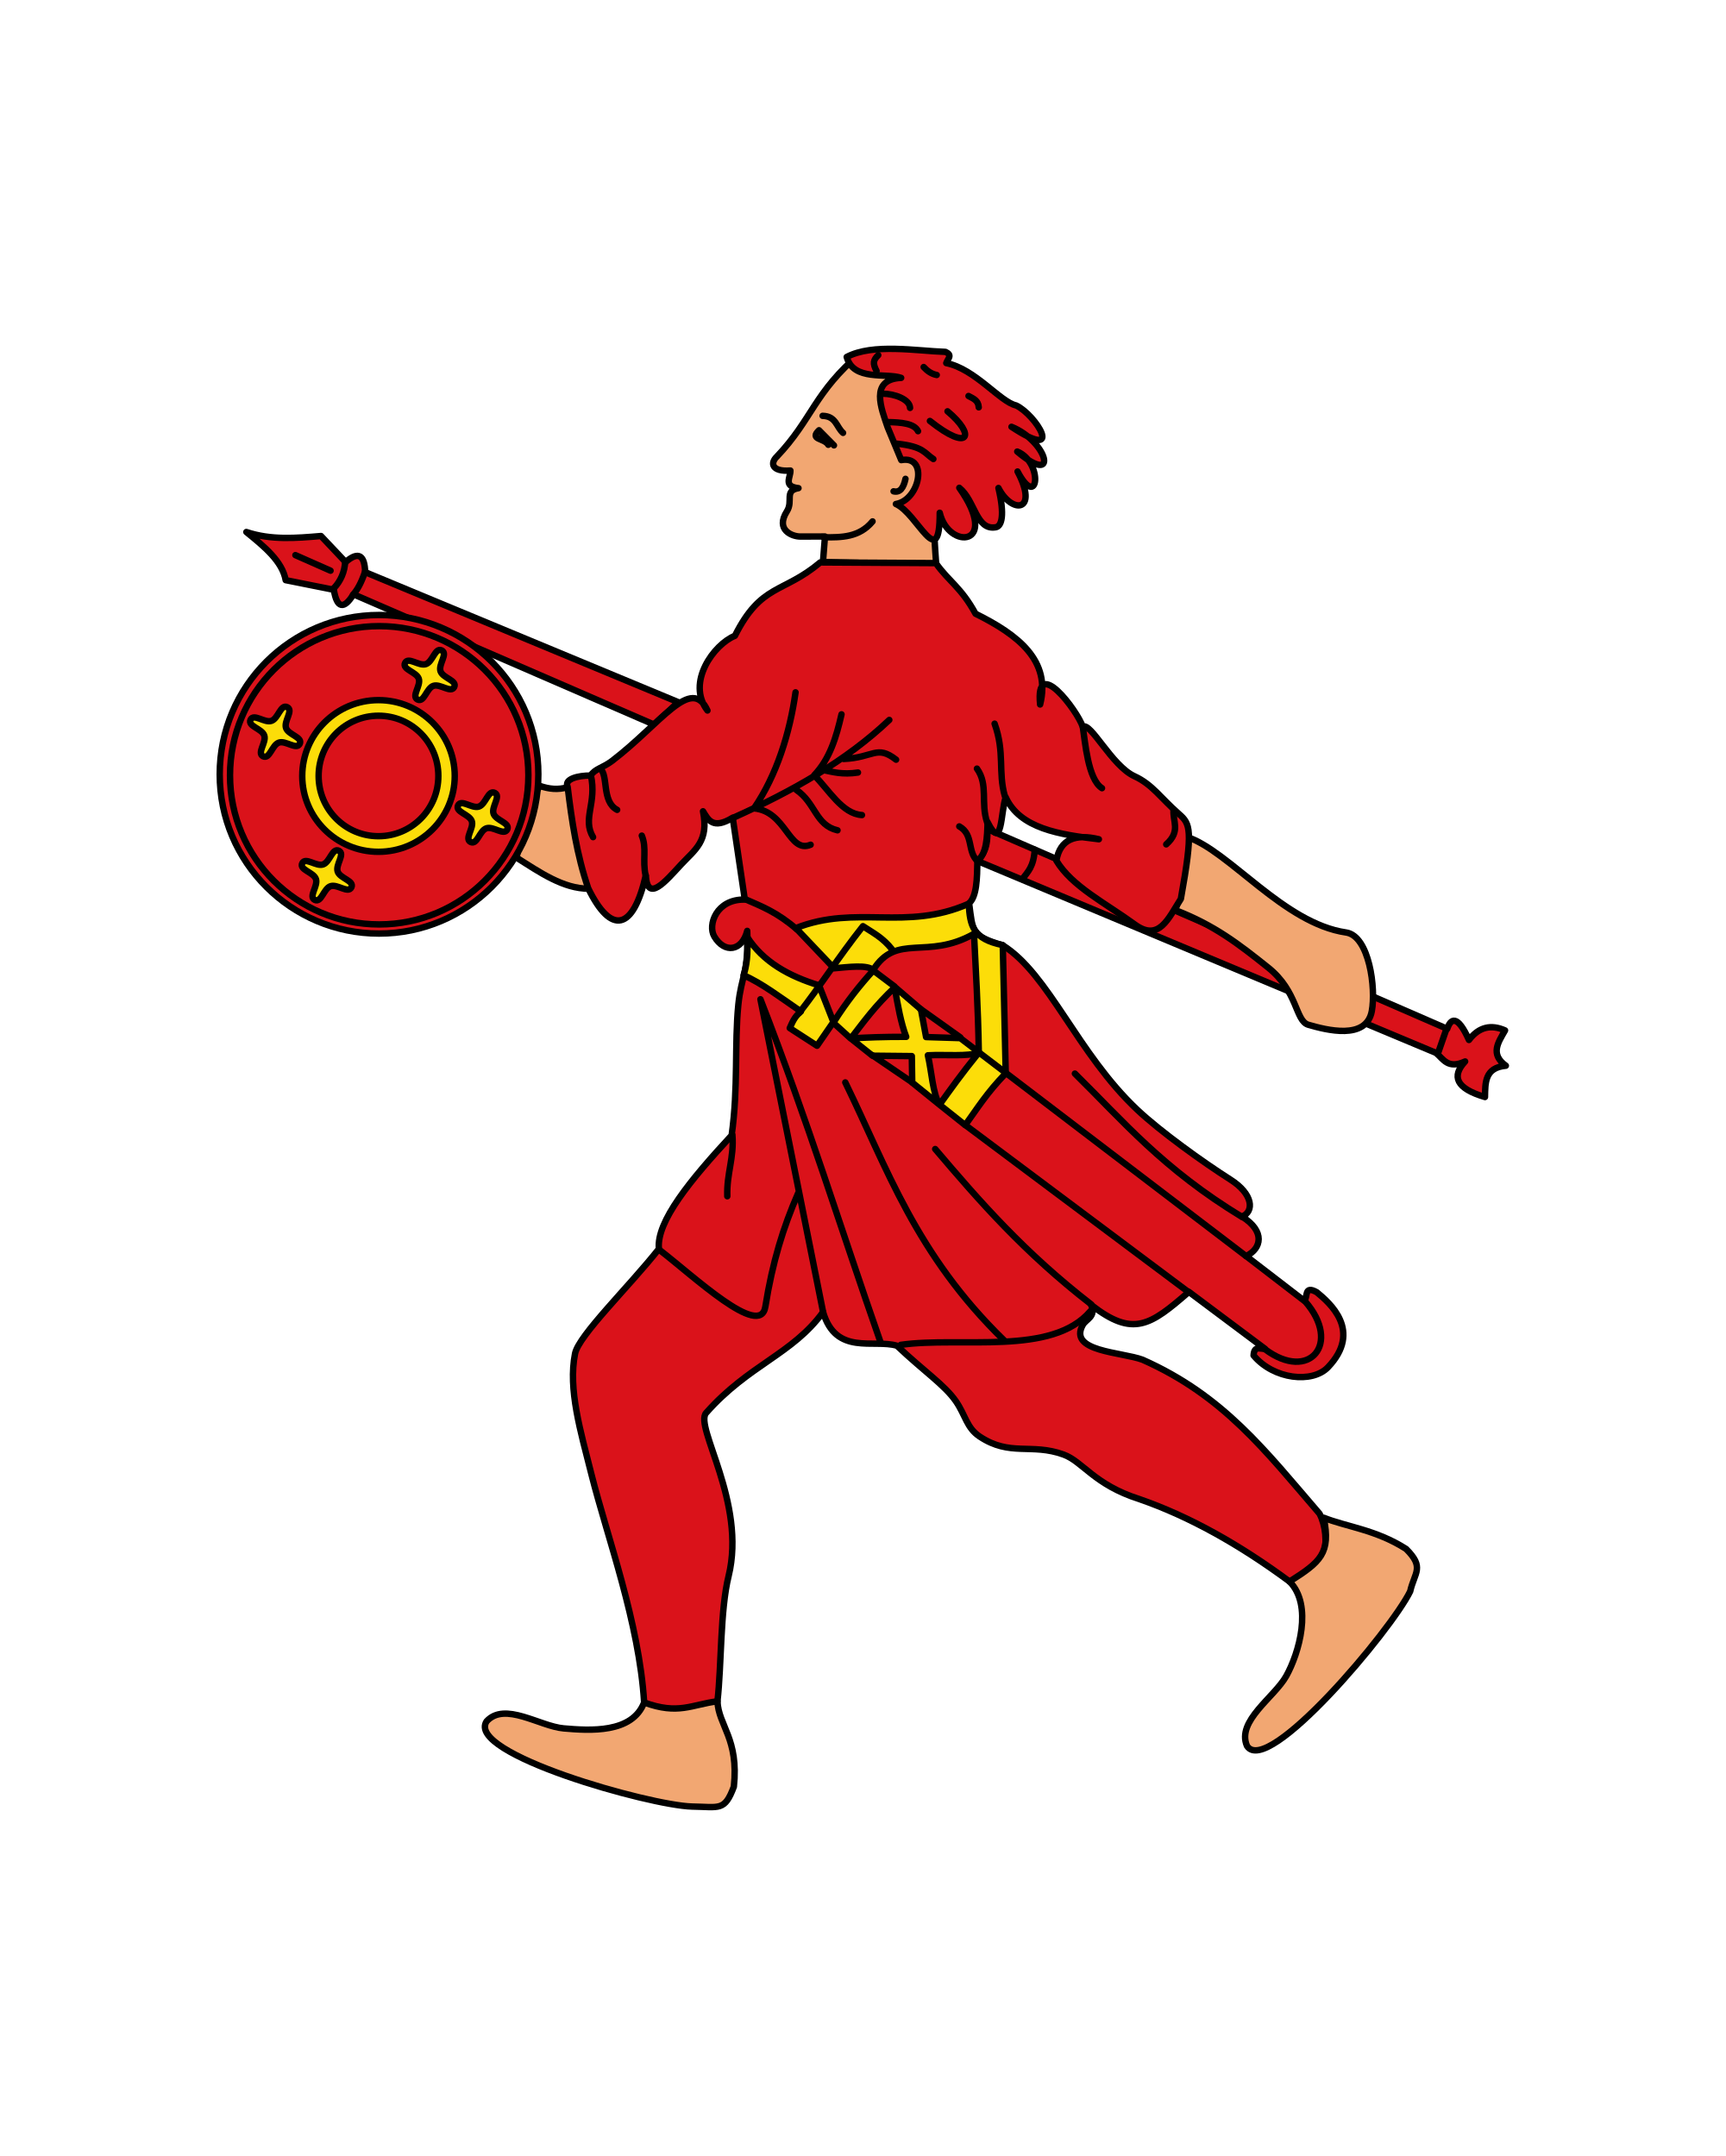
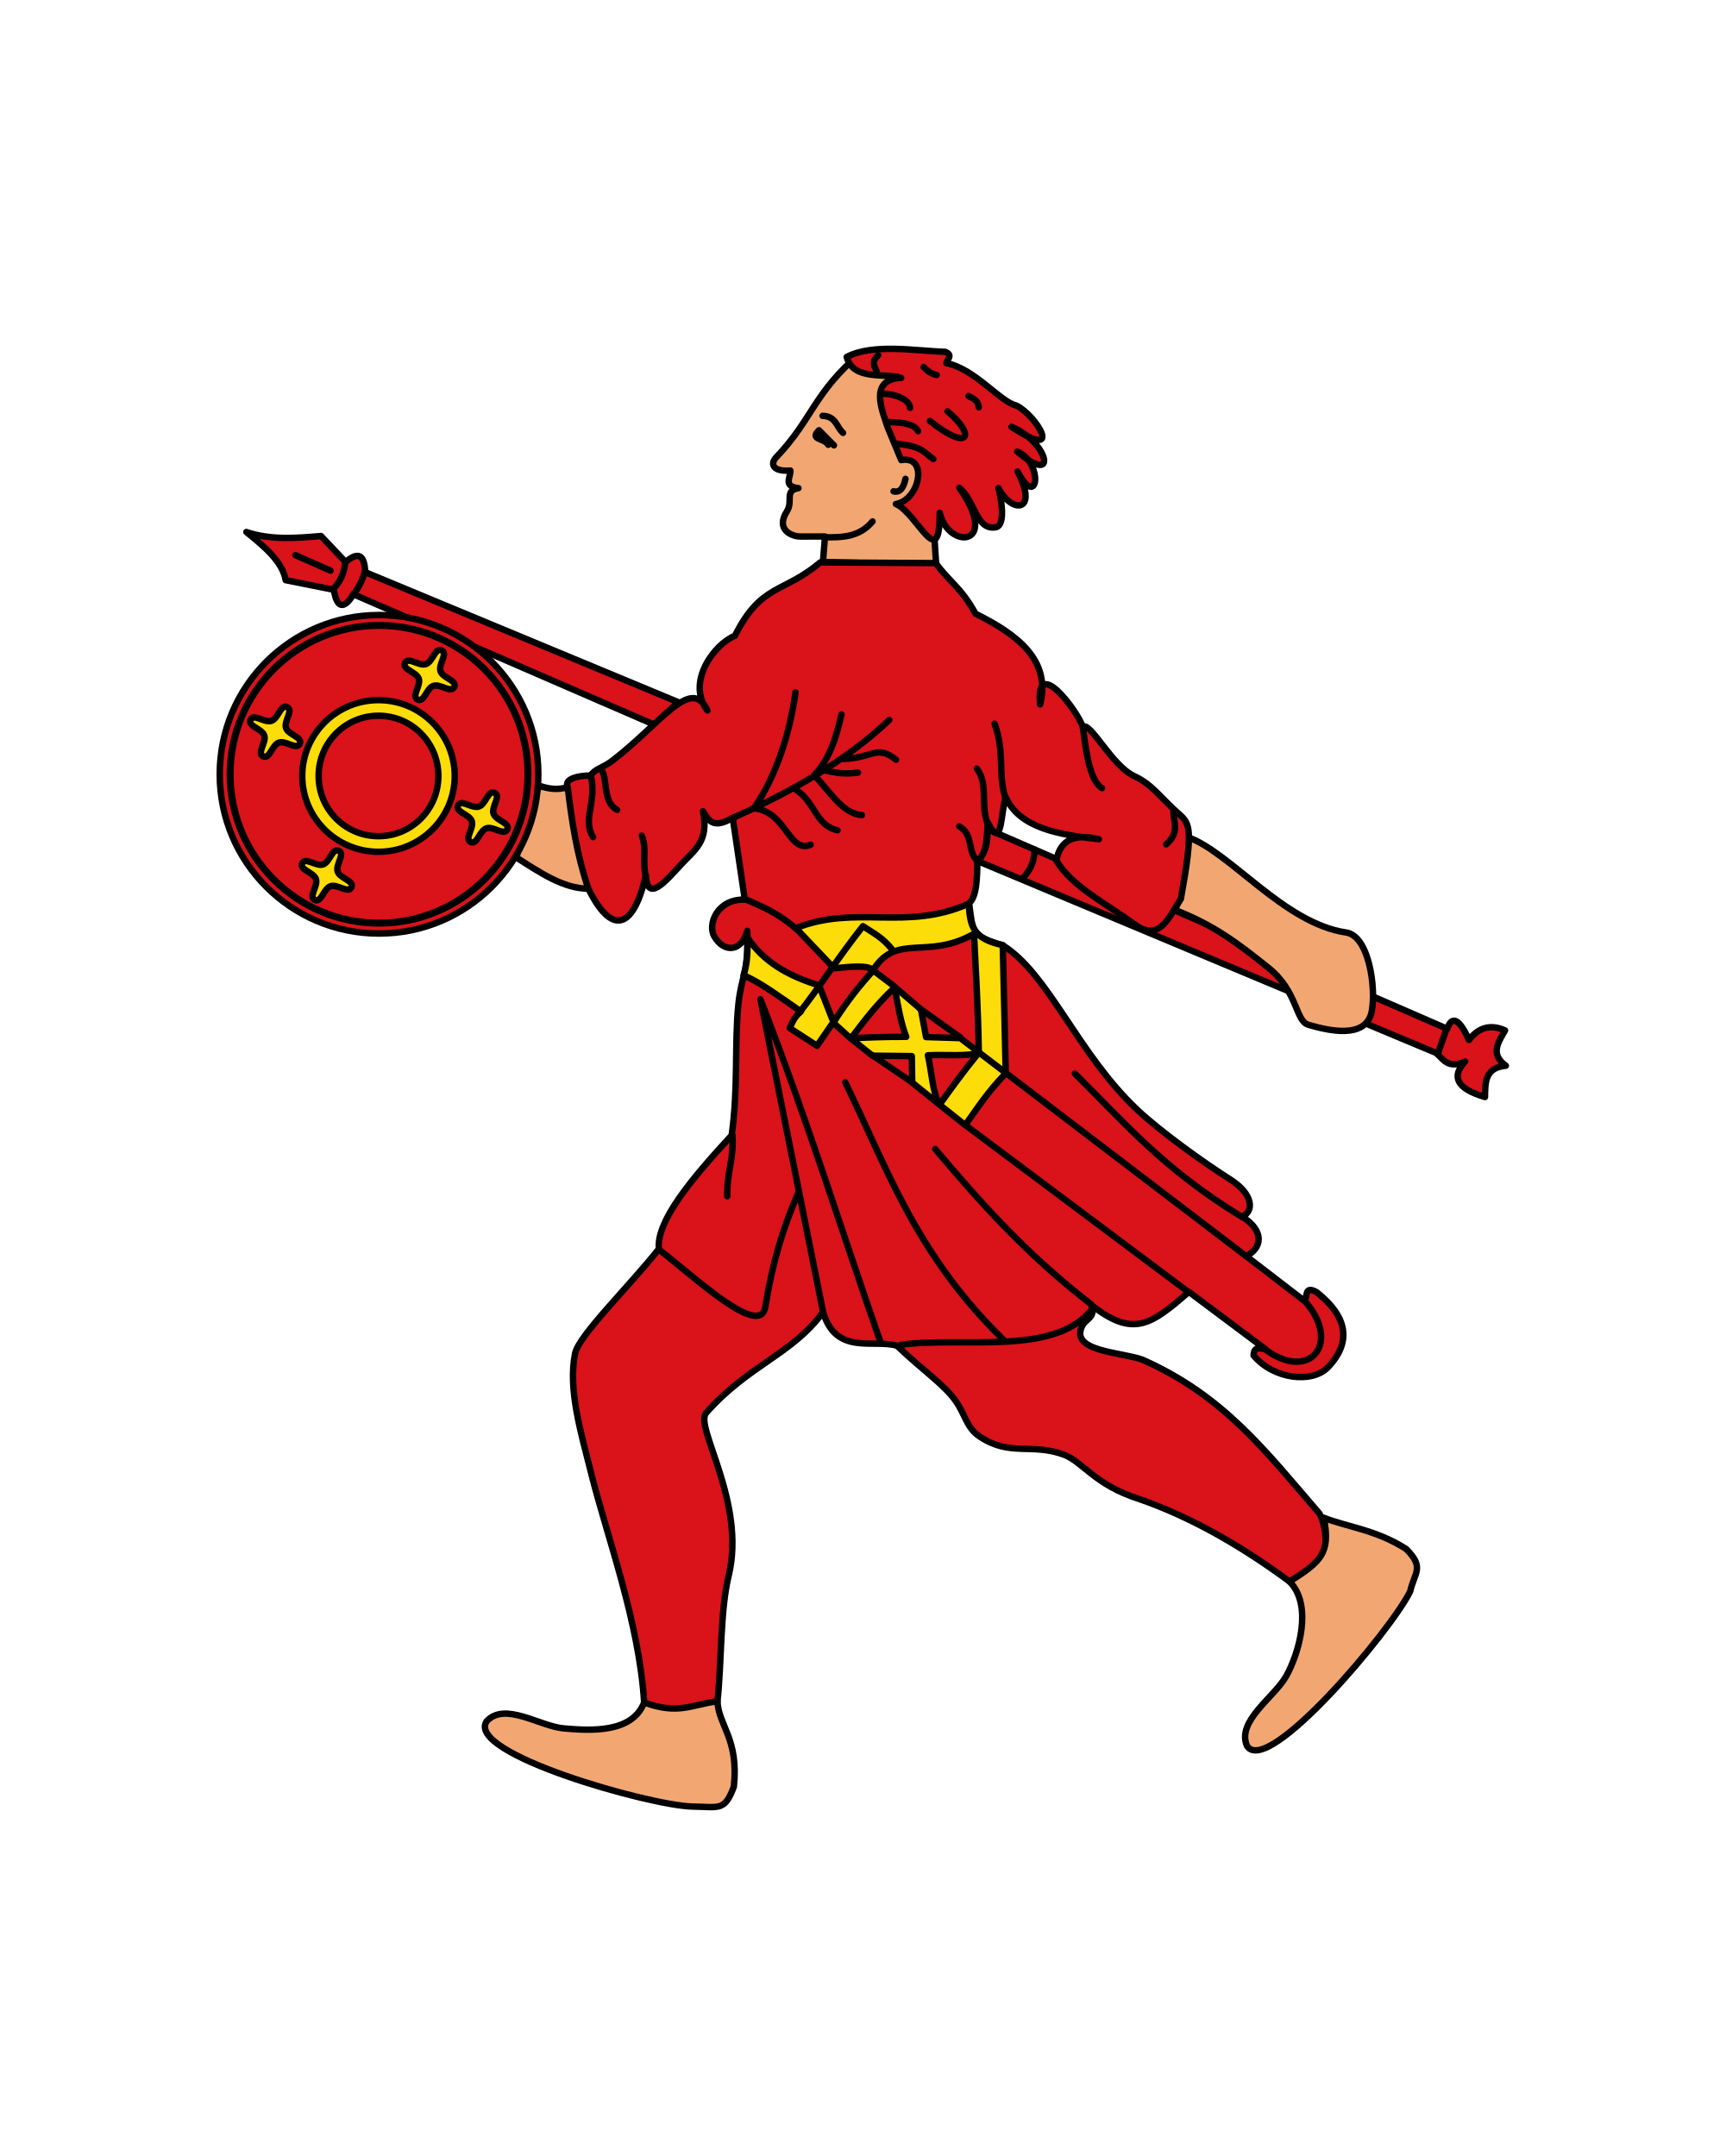
<svg xmlns="http://www.w3.org/2000/svg" xmlns:xlink="http://www.w3.org/1999/xlink" version="1.0" viewBox="0 0 1602 2002" width="1602px" height="2002px" fill="none" stroke="black" stroke-width="2" id="svg1">
  <defs id="defs25" />
  <style id="style1">
    .gitter {
        fill:#FFFF00;
        fill-opacity:1;
        fill-rule:evenodd;
        stroke:#0000ff;
        stroke-width:5;
        stroke-linecap:butt;
        stroke-linejoin:miter;
        stroke-opacity:1;
    }
        
    .schild {
        fill:#DA121A;
        fill-opacity:1;
        fill-rule:evenodd;
        stroke:black;
        stroke-width:5;
        stroke-linecap:butt;
        stroke-linejoin:miter;
        stroke-miterlimit:4;
        stroke-opacity:1;
    }
    .blau {
        fill:#0047AB;
        fill-opacity:1;
        fill-rule:evenodd;
        stroke:black;
        stroke-width:5;
        stroke-linecap:butt;
        stroke-linejoin:miter;
        stroke-miterlimit:4;
        stroke-opacity:1;
    }

    .gold {
        fill:#FFF200;
        fill-opacity:1;
        fill-rule:evenodd;
        stroke:black;
        stroke-width:5;
        stroke-linecap:butt;
        stroke-linejoin:miter;
        stroke-miterlimit:4;
        stroke-opacity:1;
    }
    
    .arm {
        fill:#00FFFF;
        fill-opacity:1;
        fill-rule:evenodd;
        stroke:black;
        stroke-width:2;
        stroke-linecap:square;
        stroke-linejoin:round;
        stroke-miterlimit:4;
        stroke-opacity:1;
    }

      .arm1 {
        fill:#FFF200;
        fill-opacity:1;
        fill-rule:evenodd;
        stroke:black;
        stroke-width:2;
        stroke-linecap:square;
        stroke-linejoin:round;
        stroke-miterlimit:4;
        stroke-opacity:1;
    }
      .arm2 {
        fill:#BBB100;
        fill-opacity:1;
        fill-rule:evenodd;
        stroke: black;
        stroke-width:2;
        stroke-linecap:square;
        stroke-linejoin:round;
        stroke-miterlimit:4;
        stroke-opacity:1;
    }
 
    .linie {
        fill:none;
        stroke:#000000;
        stroke-width:2;
        stroke-linecap:round;
        stroke-linejoin:round;
        stroke-miterlimit:4;
        stroke-dasharray:none;
    }
    
    .haut {
        fill:#f2a772;
        stroke:#000000;
        stroke-width:2;
        stroke-linecap:round;
        stroke-linejoin:round;
        stroke-miterlimit:4;
        stroke-dasharray:none;
    }
    
    .haar {
         fill:#da121a;
         stroke:#000000;
         stroke-width:2;
         stroke-linecap:round;
         stroke-linejoin:round;
         stroke-miterlimit:4;
         stroke-dasharray:none;
    }
    .kleidung {
         fill:#da121a;
         stroke:#000000;
         stroke-width:2;
         stroke-linecap:round;
         stroke-linejoin:round;
         stroke-miterlimit:4;
         stroke-dasharray:none;
    }
    .lance {
         fill:#da121a;
         stroke:#000000;
         stroke-width:2;
         stroke-linecap:round;
         stroke-linejoin:round;
         stroke-miterlimit:4;
         stroke-dasharray:none;
    }
    .schild {
         fill:#da121a;
         stroke:#000000;
         stroke-width:2;
         stroke-linecap:round;
         stroke-linejoin:round;
         stroke-miterlimit:4;
         stroke-dasharray:none;
    }

    .guertel {
         fill:#fcdd09;
         stroke:#000000;
         stroke-width:2;
         stroke-linecap:round;
         stroke-linejoin:round;
         stroke-miterlimit:4;
         stroke-dasharray:none;
    }

    .schildzier {
         fill:#fcdd09;
         stroke:#000000;
         stroke-width:2;
         stroke-linecap:round;
         stroke-linejoin:round;
         stroke-miterlimit:4;
         stroke-dasharray:none;
    }
    .fuss {
        fill:#fff200;
        fill-opacity:1;
        stroke:black;
        stroke-width:2.0
    }

    </style>
-   <g id="friese" transform="matrix(1.987367,0,0,1.987367,-945.3333,-2152.178)">
-     <path style="fill:#f2a772;stroke:black;stroke-width:3;stroke-linecap:round;stroke-linejoin:round;stroke-miterlimit:4;stroke-dasharray:none" id="friesearmlinks" d="m 728,1450.18 c 4.025,1.365 8.241,1.965 12.97,0.515 c 5.615,15.823 9.83,31.647 9.795,47.469 c -11.947,0.063 -23.113,-7.756 -33.705,-14.47 c 1.379,-7.916 1.428,-21.736 10.939,-33.514 z" class="haut" />
-     <path style="fill:#f2a772;stroke:black;stroke-width:3;stroke-linecap:round;stroke-linejoin:round;stroke-miterlimit:4;stroke-dasharray:none" id="friesegesicht" d="m 877.91,1247.659 c -22.215,18.895 -22.545,30.916 -39.345,48.621 c -3.178,3.028 -2.44,7.157 6.34,6.502 c 0.164,3.098 -3.568,7.457 3.776,8.228 c -6.817,1.178 -2.323,5.966 -5.402,10.814 c -5.606,8.825 2.669,11.796 6.126,11.79 l 11.651,-0.02 l -0.941,11.936 l 52.904,1.243 c -2.475,-32.554 -1.365,-81.576 -35.115,-99.114 z" class="haut" />
-     <path style="fill:#da121a;stroke:black;stroke-width:3;stroke-linecap:round;stroke-linejoin:round;stroke-miterlimit:4;stroke-dasharray:none" id="friesehaar" d="m 871.205,1249.714 c 12.382,-6.495 32.751,-2.784 46.172,-2.372 c 3.351,1.575 1.177,2.966 0.343,5.238 c 13.504,2.724 25.139,18.117 32.617,19.78 c 9.202,4.287 23.283,26.799 -2.149,9.988 c 16.939,6.856 22.378,28.288 2.683,11.568 c 12.285,5.068 9.921,27.825 0.138,9.319 c 10.108,19.102 -2.651,19.976 -8.917,7.702 c 3.014,12.686 1.537,17.856 -1.245,18.345 c -9.235,1.627 -9.636,-12.515 -17.038,-18.427 c 19.465,27.618 -5.062,29.183 -9.15,11.651 c 0.047,28.38 -10.363,0.288 -20.478,-4.084 c 11.224,-1.877 15.313,-22.88 2.506,-20.515 l -6.36,-15.339 c -2.845,-8.536 -8.717,-22.407 6.321,-23.088 c -6.911,-2.437 -22.343,1.677 -25.44,-9.764 z" class="haar" />
-     <path style="fill:#da121a;stroke:black;stroke-width:3;stroke-linecap:round;stroke-linejoin:round;stroke-miterlimit:4;stroke-dasharray:none" id="frieselance-1" d="m 590.75,1331.5 c 11.625,3.893 23.25,2.857 34.875,1.875 l 11.504,12.166 c 6.204,-5.388 8.909,-2.883 9.121,4.708 l 146.25,60.75 l -11.25,10.5 l -140.469,-60.906 c -4.394,7.221 -7.763,6.684 -9.156,-2.094 l -22.5,-4.5 c -1.575,-8.8 -9.964,-15.652 -18.375,-22.5 z" class="lance" />
-     <path style="fill:#da121a;stroke:black;stroke-width:3;stroke-linecap:round;stroke-linejoin:round;stroke-miterlimit:4;stroke-dasharray:none" id="frieselance-2" d="m 936.875,1470.25 l 214.875,93.375 c 1.507,-4.618 4.648,-7.067 10.136,5.219 c 4.713,-6.19 10.399,-7.342 16.863,-4.469 c -3.092,5.5 -7.165,11 0.375,16.5 c -9.851,0.914 -9.623,7.876 -9.75,14.625 c -13.505,-3.976 -15.759,-9.64 -9.271,-16.616 c -8.145,3.735 -10.155,-1.14 -13.605,-4.005 l -214.125,-89.625 c 2.511,-2.977 4.926,-6.148 4.5,-15 z" class="lance" />
-     <path style="fill:#f2a772;stroke:black;stroke-width:3;stroke-linecap:round;stroke-linejoin:round;stroke-miterlimit:4;stroke-dasharray:none" id="friesearmrechts" d="m 1030.25,1474 c 19.724,6.559 45.129,40.4 74.25,44.625 c 10.795,1.567 14.005,26.093 12,36.75 c -2.582,13.724 -21.317,8.769 -29.625,6.375 c -6.137,-1.768 -4.88,-15.601 -18.699,-26.663 c -14.143,-11.321 -25.232,-19.848 -43.551,-26.962 c 3.529,-8.539 4.093,-19.598 5.625,-34.125 z" class="haut" />
-     <path style="fill:#da121a;stroke:black;stroke-width:3;stroke-linecap:round;stroke-linejoin:round;stroke-miterlimit:4;stroke-dasharray:none" id="friesekleidung" d="m 912.845,1346.036 c 6.107,8.63 11.797,11.27 18.537,23.64 c 20.088,9.959 35.315,21.945 30.175,42.416 c -2.324,-23.4 17.561,3.049 19.901,10.419 c 3.672,-2.42 13.559,18.218 24.131,23.073 c 8.447,3.88 12.312,10.215 20.916,17.744 c 5.097,4.459 6.682,7.13 0.795,39.599 c -5.849,9.098 -10.193,20.206 -21.531,11.932 c -13.721,-10.014 -29.418,-17.79 -36.621,-29.826 c 1.753,-10.063 8.918,-12.633 19.855,-9.977 c -18.411,-2.15 -36.879,-5.012 -43.527,-19.617 c -2.398,7.294 -1.566,25.524 -8.456,11.641 c -0.199,6.839 -0.447,15.13 -4.752,17.863 c -0.139,8.645 -0.319,16.854 -3.886,20.015 c 1.787,13.292 0.928,15.257 15.714,19.644 c 21.646,13.526 34.83,50.492 62.907,76.902 c 10.676,10.042 30.398,24.274 43.471,32.577 c 10.63,6.751 11.184,14.936 5.407,17.28 c 11.001,6.912 9.073,14.994 1.913,18.457 l 27.169,20.895 c 1.755,-1.552 -0.315,-7.476 5.841,-3.998 c 5.879,4.841 21.453,18.027 5.228,35.046 c -7.292,7.649 -25.346,5.743 -34.754,-5.507 c 0.251,-4.785 3.092,-2.908 5.292,-3.145 l -35.505,-26.565 c -17.956,15.579 -25.966,21.466 -45.667,6.083 c 2.405,5.593 -2.36,6.557 -3.916,9.364 c -6.929,12.5 17.989,12.582 27.929,16.247 c 37.88,16.823 57.361,42.546 82.659,71.912 c 5.582,10.592 3.884,32.488 -13.974,31.744 c -23.409,-17.305 -46.818,-30.438 -70.227,-38.553 c -21.078,-6.702 -26.364,-17.53 -35.379,-20.799 c -15.093,-5.471 -24.96,1.07 -39.189,-8.414 c -6.118,-4.077 -6.607,-10.013 -11.109,-16.505 c -5.265,-7.592 -14.779,-13.851 -27.528,-25.92 c -10.909,-3.235 -28.433,4.733 -34.5,-15.72 c -14.36,19.77 -34.692,24.564 -54.629,47.114 c -5.654,6.394 18.931,41.87 10.5,76.219 c -3.982,16.224 -3.23,41.094 -5.205,58.524 c -4.568,4.944 -24.463,12.048 -34.25,0.547 c -2.334,-37.465 -17.112,-76.85 -24.606,-106.531 c -5.118,-20.273 -10.993,-39.794 -7.674,-56.462 c 1.698,-8.528 25.314,-31.378 39.174,-48.939 c -1.28,-12.75 14.784,-32.283 33.978,-53.038 c 3.158,-22.436 1.273,-42.65 3.129,-61.09 c 1.348,-13.393 4.922,-14.956 4.151,-34.459 c -2.415,9.515 -10.576,10.687 -15.375,2.625 c -3.195,-5.368 0.951,-17.537 14.25,-17.25 l -5.655,-38.25 c -9.277,5.646 -11.393,1.061 -13.875,-3 c 2.873,14.047 -3.805,17.928 -10.299,24.936 c -7.257,7.832 -15.688,17.985 -16.421,4.996 c -5.88,25.77 -16.155,28.08 -26.895,6.075 c -5.396,-15.82 -7.712,-31.641 -9.621,-47.462 c -1.736,-3.583 4.842,-5.32 10.794,-5.239 c 1.802,-3.125 5.696,-3.589 10.001,-6.878 c 22.854,-17.466 36.989,-40.087 44.525,-23.518 c -10.093,-13.086 3.089,-30.996 12.811,-34.892 c 12.323,-24.576 22.465,-19.645 39.862,-34.297 z" class="kleidung" />
-     <path style="fill:#da121a;fill-opacity:1;fill-rule:evenodd;stroke:black;stroke-width:3;stroke-linecap:round;stroke-linejoin:round;stroke-miterlimit:4;stroke-dasharray:none;stroke-opacity:1" id="frieseschild" d="m 727.159,1444.705 c 0,41.104 -33.322,74.424 -74.424,74.424 c -41.103,0 -74.424,-33.32 -74.424,-74.424 c 0,-41.104 33.322,-74.424 74.424,-74.424 c 41.103,0 74.424,33.321 74.424,74.424 z" class="schild" />
-     <path style="fill:#fcdd09;stroke:black;stroke-width:3;stroke-linecap:round;stroke-linejoin:round;stroke-miterlimit:4;stroke-dasharray:none" id="frieseschildzierring" d="m 652.481,1410.055 c -19.738,0 -35.616,15.993 -35.616,35.433 c 0,19.442 15.877,35.433 35.616,35.433 c 19.738,0 35.616,-15.993 35.616,-35.433 c 0,-19.442 -15.877,-35.433 -35.616,-35.433 z m 0,7.285 c 15.377,0 27.966,12.474 27.966,28.148 c 0,15.673 -12.589,28.148 -27.966,28.148 c -15.377,0 -27.966,-12.474 -27.966,-28.148 c 0,-15.673 12.589,-28.148 27.966,-28.148 z" class="schildzier" />
-     <path style="fill:#fcdd09;stroke:black;stroke-width:3;stroke-linecap:round;stroke-linejoin:round;stroke-miterlimit:4;stroke-dasharray:none" d="m 615.693,1430.444 c -1.502,3.068 -6.512,-1.649 -9.743,-0.542 c -3.231,1.107 -4.296,7.906 -7.363,6.404 c -3.068,-1.502 1.649,-6.512 0.542,-9.743 c -1.107,-3.231 -7.906,-4.295 -6.404,-7.363 c 1.502,-3.068 6.512,1.649 9.743,0.542 c 3.231,-1.107 4.296,-7.906 7.363,-6.404 c 3.068,1.502 -1.649,6.512 -0.542,9.743 c 1.107,3.231 7.906,4.296 6.404,7.363 z" id="frieseschildzierstern" class="schildzier" />
-     <use id="use27-9" x="0" y="0" width="402" height="492" transform="translate(24.13002,67.08676)" xlink:href="#frieseschildzierstern" />
-     <use id="use29-3" x="0" y="0" width="402" height="492" transform="translate(96.93959,40.03992)" xlink:href="#frieseschildzierstern" />
-     <use id="use31-6" x="0" y="0" width="402" height="492" transform="translate(72.16844,-26.51651)" xlink:href="#frieseschildzierstern" />
-     <path style="fill:none;stroke:black;stroke-width:3;stroke-linecap:round;stroke-linejoin:round;stroke-miterlimit:4;stroke-dasharray:none" id="frieseschildring" d="m 722.499,1445.166 c 0,38.488 -31.201,69.688 -69.688,69.688 c -38.487,0 -69.688,-31.2 -69.688,-69.688 c 0,-38.488 31.201,-69.688 69.688,-69.688 c 38.487,0 69.688,31.2 69.688,69.688 z" class="linie" />
-     <path style="fill:#fcdd09;stroke:black;stroke-width:3;stroke-linecap:round;stroke-linejoin:round;stroke-miterlimit:4;stroke-dasharray:none" id="frieseguertel" d="m 824.57,1520.515 c 7.604,11.947 19.773,18.532 33.712,22.818 l 6.78,17.295 c 6.188,-9.777 12.375,-17.478 18.562,-24.265 l 9.951,7.5 c 1.447,8.742 2.993,17.235 5.424,23.515 c -10.539,-0.024 -18.828,0.275 -25.875,0.75 l 10.125,8.062 l 18.375,0.188 l 0.188,12.375 l 12.75,10.312 c -3.238,-5.312 -3.631,-15.364 -5.438,-23.062 c 7.938,-0.438 19.034,0.704 23.812,-1.312 c -8.528,10.528 -13.21,17.209 -18.375,24.375 l 12,9.562 c 5.636,-7.772 10.044,-15.02 18.938,-24.188 l -1.39,-59.922 c -13.905,-2.85 -15.375,-8.97 -15.885,-19.35 c -29.622,13.084 -52.42,0.218 -80.761,11.405 l 17.834,18.777 c 6.544,-0.552 15.521,-1.806 18.258,0.814 c 11.031,-17.586 25.13,-4.438 47.121,-16.933 c 0.821,17.68 1.872,33.063 2.237,55.312 l -8.625,-6.562 l -16.002,-0.498 l -2.392,-12.924 l -12.104,-10.39 c -9.352,8.701 -14.672,16.251 -20.689,24 l -8.25,-7.5 l -7.5,10.875 l -12.75,-8.25 c 1.152,-2.5 2.12,-5.265 5.205,-7.765 c -9.212,-6.32 -18.501,-13.397 -26.781,-16.92 c 1.252,-3.909 2.352,-9.976 1.519,-18.054 z" class="guertel" />
-     <path style="fill:none;stroke:black;stroke-width:3;stroke-linecap:round;stroke-linejoin:round;stroke-miterlimit:4;stroke-dasharray:none" id="friesesaum-1" d="m 896.42,1711.3 c 28.015,-4.033 70.542,5.39 88.626,-15.742" class="linie" />
-     <path style="fill:none;stroke:black;stroke-width:3;stroke-linecap:round;stroke-linejoin:round;stroke-miterlimit:4;stroke-dasharray:none" id="friesesaum-2" d="m 646.288,1349.803 c -1.9,5.691 -3.8,8.848 -5.7,11.019 m -3.675,-15.519 c -0.186,4.79 -2.142,9.208 -5.325,12.519 m -17.925,-15.519 l 16.425,7.269 m 521.333,213.978 l -3.825,11.019 m -188.55,-94.65 c -0.504,8.038 -3.287,10.38 -5.7,13.644 m -129.3,9.606 c 7.417,3.278 14.583,5.93 23.925,14.019 m 12.231,178.89 l -29.292,-146.256 c 22.5,57.873 37.374,106.748 56.061,160.125 m -103.213,-43.005 c 15.823,12.181 47.01,41.669 49.435,26.577 c 3.37,-20.968 8.325,-37.066 15.33,-53.114 m -30.714,-27.203 c 0.851,10.909 -2.713,17.803 -2.386,28.656 m 55.123,-53.184 c 19.601,40.173 32.901,80.346 74.175,120.519 m -32.175,-89.394 c 20.633,24.299 41.568,48.331 72.941,72.629 m -7.69,-107.879 c 22.39,22.059 41.076,44.523 78.191,67.05 m 29.434,39.45 c 17.091,19.53 1.938,37.84 -18.825,22.269 m -139.8,-104.582 l 104.175,77.957 m -97.8,-111.894 l 124.58,95.019 m -174.645,-93.894 l 18.675,12.707 m 3.638,-34.456 l 18.863,13.457 m -75.3,-11.394 c 9.837,-12.516 18.091,-25.756 29.809,-40.566 c 4.601,3.079 9.202,5.199 13.802,11.085 m 31.2,-57.706 c 6.814,3.837 3.588,11.766 8.55,16.269 m -0.3,-43.269 c 5.47,7.649 1.61,15.964 4.8,25.269 m 3.45,-46.269 c 4.872,13.548 1.544,22.596 4.8,33.894 m 78.825,6.231 c -0.609,5.351 3.557,10.068 -3.45,16.269 m -38.925,-54.519 c 1.019,6.21 2.311,24.183 8.925,28.269 m -238.8,-6.144 c 2.973,13.174 -4.131,20.354 1.05,29.019 m 3.263,-32.019 c 4.037,2.876 0.575,15.372 7.987,19.269 m 11.513,12.043 c 2.425,5.871 0.214,11.431 1.8,18.706 m 83.325,-49.269 c 3.896,0.774 8.607,2.204 15.863,1.082 m -6.675,-6.332 c 14.041,-0.631 15.399,-6.737 24.488,0.332 m -25.5,-21.188 c -2.439,10.615 -5.422,20.748 -12.768,28.449 c 6.819,6.767 13.094,18.078 22.331,18.613 m -30.675,-11.769 c 9.037,6.111 8.924,16.497 19.238,18.894 m -19.605,-64.467 c -2.669,18.933 -8.803,38.757 -19.413,54.216 c 15.095,1.333 16.262,21.243 26.462,16.991 m -35.925,-12.707 c 27.188,-12.239 52.453,-26.4 72.675,-45.606 m 3.611,-129.069 c 12.571,1.323 12.863,4.535 16.971,7.16 m -21.48,-17.255 c 6.604,0.106 12.598,0.648 14.319,4.243 m -16.455,-17.5 c 5.347,-0.035 12.62,2.632 12.728,6.629 m -14.849,-24.66 c -2.311,2.264 -2.722,3.748 -0.795,7.425 m 33.145,18.826 c 13.31,11.038 10.331,19.332 -8.22,4.508 m -2.917,-25.191 c 1.717,1.869 3.676,3.254 6.099,3.712 m 14.849,9.811 c 2.173,1.185 4.638,2.08 4.773,5.303 m -72.405,60.723 c 8.297,0.075 16.579,0.098 22.805,-7.425 m 9.811,-14.054 c 3.003,0.732 4.683,-1.623 5.568,-5.834 m -36.06,-15.911 c -1.866,-3.223 -9.022,-2.258 -4.332,-6.791 l 6.984,7.057 m -5.303,-13.789 c 6.307,0.151 6.435,5.247 9.546,7.955" class="linie" />
-     <path style="fill:#f2a772;fill-opacity:1;stroke:black;stroke-width:3;stroke-linecap:round;stroke-linejoin:round;stroke-miterlimit:4;stroke-dasharray:none" id="friesekleidung-3" d="m 810.831,1877.84 c 0.462,11.322 10.086,17.508 7.653,39.912 c -4.344,11.532 -6.638,9.449 -19.543,9.259 c -19.819,-0.508 -105.893,-24.73 -95.96,-39.808 c 8.503,-9.35 24.788,2.331 36.044,3.299 c 12.154,1.045 31.985,2.424 37.556,-12.116 c 15.993,5.886 22.163,0.974 34.25,-0.547 z" class="kleidung" />
-     <path class="kleidung" d="m 1094.052,1792.063 c 10.511,4.233 24.379,5.559 38.468,14.582 c 8.727,8.701 4.014,10.763 1.91,19.825 c -8.706,17.967 -66.736,87.1 -76.235,72.216 c -5.028,-11.595 12.814,-22.741 18.323,-32.604 c 5.949,-10.649 12.54,-33.133 1.576,-44.189 c 14.421,-9.182 19.357,-13.146 15.956,-29.83 z" id="path888-7" style="fill:#f2a772;fill-opacity:1;stroke:black;stroke-width:3;stroke-linecap:round;stroke-linejoin:round;stroke-miterlimit:4;stroke-dasharray:none" />
-   </g>
+   <path class="lance" d="m 228.704,494.001 c 23.103,7.737 46.206,5.677 69.309,3.726 l 22.862,24.179 c 12.33,-10.708 17.704,-5.73 18.128,9.358 l 290.652,120.733 l -22.358,20.867 l -279.163,-121.043 c -8.732,14.351 -15.427,13.284 -18.196,-4.162 l -44.716,-8.943 c -3.13,-17.49 -19.803,-31.107 -36.518,-44.716 z" id="frieselance-1" style="fill:#da121a;stroke:black;stroke-width:5.962;stroke-linecap:round;stroke-linejoin:round;stroke-miterlimit:4;stroke-dasharray:none" />
+   <path class="haut" d="m 501.47,729.862 c 7.999,2.712 16.378,3.904 25.775,1.023 c 11.16,31.447 19.537,62.894 19.467,94.338 c -23.743,0.125 -45.935,-15.414 -66.984,-28.756 c 2.741,-15.732 2.838,-43.198 21.741,-66.606 z" id="friesearmlinks" style="fill:#f2a772;stroke:black;stroke-width:5.962;stroke-linecap:round;stroke-linejoin:round;stroke-miterlimit:4;stroke-dasharray:none" />
+   <ellipse style="opacity:1;fill:#da121a;fill-opacity:1;stroke:#040000;stroke-width:6.014;stroke-miterlimit:4;stroke-dasharray:none;stroke-opacity:1" id="path851" cx="351.889" cy="718.981" rx="147.882" ry="147.882" />
+   <circle style="opacity:1;fill:none;fill-opacity:1;stroke:black;stroke-width:6.486;stroke-miterlimit:4;stroke-dasharray:none;stroke-opacity:1" id="path853" cx="351.889" cy="718.981" r="138.234" />
+   <path class="haut" d="m 799.396,327.377 c -44.149,37.552 -44.805,61.442 -78.193,96.628 c -6.315,6.017 -4.849,14.224 12.6,12.921 c 0.326,6.156 -7.09,14.821 7.505,16.353 c -13.549,2.341 -4.617,11.858 -10.736,21.491 c -11.142,17.539 5.304,23.442 12.176,23.431 l 23.155,-0.04 l -1.87,23.722 l 105.139,2.47 c -4.919,-64.698 -2.713,-162.121 -69.786,-196.976 z" id="friesegesicht" style="fill:#f2a772;stroke:black;stroke-width:5.962;stroke-linecap:round;stroke-linejoin:round;stroke-miterlimit:4;stroke-dasharray:none" />
+   <path class="haar" d="m 786.071,331.461 c 24.607,-12.908 65.088,-5.533 91.76,-4.715 c 6.66,3.13 2.338,5.894 0.681,10.409 c 26.837,5.414 49.959,36.005 64.823,39.311 c 18.287,8.519 46.272,53.259 -4.271,19.851 c 33.665,13.625 44.474,56.22 5.332,22.991 c 24.415,10.072 19.716,55.298 0.275,18.521 c 20.088,37.964 -5.269,39.699 -17.722,15.307 c 5.989,25.212 3.054,35.486 -2.474,36.458 c -18.353,3.233 -19.151,-24.872 -33.862,-36.622 c 38.685,54.887 -10.061,57.996 -18.185,23.155 c 0.094,56.401 -20.596,0.573 -40.697,-8.116 c 22.307,-3.729 30.434,-45.47 4.98,-40.772 l -12.64,-30.484 c -5.655,-16.965 -17.325,-44.531 12.562,-45.884 c -13.735,-4.844 -44.403,3.332 -50.559,-19.405 z" id="friesehaar" style="fill:#da121a;stroke:black;stroke-width:5.962;stroke-linecap:round;stroke-linejoin:round;stroke-miterlimit:4;stroke-dasharray:none" />
+   <path class="lance" d="m 916.581,769.748 l 427.035,185.57 c 2.995,-9.178 9.238,-14.045 20.145,10.372 c 9.366,-12.301 20.667,-14.592 33.513,-8.882 c -6.146,10.931 -14.239,21.861 0.745,32.792 c -19.579,1.817 -19.125,15.652 -19.377,29.065 c -26.839,-7.902 -31.319,-19.159 -18.425,-33.021 c -16.187,7.423 -20.182,-2.266 -27.038,-7.959 l -425.545,-178.118 c 4.991,-5.917 9.789,-12.219 8.943,-29.811 z" id="frieselance-2" style="fill:#da121a;stroke:black;stroke-width:5.962;stroke-linecap:round;stroke-linejoin:round;stroke-miterlimit:4;stroke-dasharray:none" />
+   <path class="haut" d="m 1102.152,777.201 c 39.198,13.036 89.688,80.289 147.562,88.686 c 21.454,3.113 27.833,51.855 23.848,73.036 c -5.132,27.274 -42.364,17.426 -58.876,12.669 c -12.197,-3.514 -9.697,-31.006 -37.162,-52.988 c -28.108,-22.499 -50.144,-39.445 -86.552,-53.584 c 7.013,-16.969 8.133,-38.947 11.179,-67.819 z" id="friesearmrechts" style="fill:#f2a772;stroke:black;stroke-width:5.962;stroke-linecap:round;stroke-linejoin:round;stroke-miterlimit:4;stroke-dasharray:none" />
+   <path class="kleidung" d="m 868.825,522.89 c 12.137,17.152 23.445,22.398 36.84,46.981 c 39.922,19.793 70.183,43.613 59.97,84.295 c -4.619,-46.504 34.899,6.059 39.55,20.706 c 7.298,-4.81 26.947,36.205 47.956,45.855 c 16.788,7.71 24.468,20.301 41.568,35.263 c 10.13,8.862 13.279,14.17 1.581,78.697 c -11.625,18.081 -20.258,40.158 -42.79,23.714 c -27.27,-19.902 -58.464,-35.355 -72.779,-59.275 c 3.484,-19.999 17.723,-25.106 39.46,-19.829 c -36.589,-4.273 -73.292,-9.961 -86.504,-38.986 c -4.765,14.496 -3.113,50.726 -16.805,23.135 c -0.396,13.592 -0.887,30.07 -9.445,35.501 c -0.277,17.181 -0.635,33.495 -7.724,39.776 c 3.552,26.417 1.844,30.32 31.229,39.04 c 43.02,26.88 69.22,100.345 125.019,152.832 c 21.217,19.958 60.411,48.242 86.394,64.743 c 21.126,13.416 22.226,29.684 10.746,34.342 c 21.863,13.736 18.032,29.798 3.801,36.682 l 53.996,41.526 c 3.488,-3.085 -0.626,-14.857 11.609,-7.945 c 11.683,9.621 42.635,35.826 10.39,69.649 c -14.492,15.202 -50.371,11.413 -69.068,-10.944 c 0.498,-9.51 6.144,-5.779 10.516,-6.25 l -70.561,-52.794 c -35.686,30.961 -51.605,42.662 -90.758,12.089 c 4.779,11.115 -4.691,13.031 -7.783,18.61 c -13.77,24.841 35.752,25.004 55.504,32.288 c 75.28,33.432 113.998,84.555 164.274,142.915 c 11.092,21.049 7.72,64.566 -27.771,63.087 c -46.522,-34.392 -93.045,-60.491 -139.567,-76.619 c -41.89,-13.32 -52.395,-34.84 -70.311,-41.335 c -29.995,-10.873 -49.605,2.127 -77.883,-16.721 c -12.159,-8.103 -13.131,-19.899 -22.077,-32.8 c -10.464,-15.088 -29.371,-27.527 -54.708,-51.513 c -21.681,-6.43 -56.506,9.406 -68.564,-31.241 c -28.539,39.29 -68.946,48.818 -108.567,93.632 c -11.236,12.708 37.624,83.21 20.867,151.476 c -7.914,32.243 -6.419,81.669 -10.343,116.309 c -9.078,9.825 -48.616,23.943 -68.068,1.086 c -4.639,-74.458 -34.008,-152.728 -48.901,-211.717 c -10.172,-40.289 -21.848,-79.084 -15.251,-112.21 c 3.375,-16.948 50.308,-62.361 77.853,-97.26 c -2.544,-25.338 29.382,-64.158 67.527,-105.407 c 6.277,-44.588 2.529,-84.76 6.218,-121.409 c 2.68,-26.618 9.781,-29.723 8.25,-68.484 c -4.799,18.911 -21.019,21.239 -30.556,5.217 c -6.35,-10.668 1.89,-34.851 28.32,-34.282 l -11.239,-76.017 c -18.437,11.22 -22.642,2.109 -27.575,-5.962 c 5.71,27.916 -7.561,35.63 -20.468,49.557 c -14.422,15.565 -31.179,35.743 -32.634,9.929 c -11.686,51.214 -32.106,55.805 -53.45,12.073 c -10.723,-31.441 -15.326,-62.882 -19.121,-94.323 c -3.449,-7.122 9.624,-10.573 21.452,-10.411 c 3.581,-6.21 11.319,-7.132 19.875,-13.67 c 45.419,-34.711 73.51,-79.669 88.487,-46.74 c -20.059,-26.008 6.139,-61.6 25.46,-69.342 c 24.491,-48.842 44.647,-39.043 79.221,-68.162 z" id="friesekleidung" style="fill:#da121a;stroke:black;stroke-width:5.962;stroke-linecap:round;stroke-linejoin:round;stroke-miterlimit:4;stroke-dasharray:none" />
+   <path class="schildzier" d="m 351.386,650.119 c -39.228,0 -70.782,31.784 -70.782,70.418 c 0,38.637 31.554,70.418 70.782,70.418 c 39.228,0 70.782,-31.784 70.782,-70.418 c 0,-38.637 -31.554,-70.418 -70.782,-70.418 z m 0,14.479 c 30.559,0 55.579,24.791 55.579,55.939 c 0,31.149 -25.019,55.939 -55.579,55.939 c -30.56,0 -55.579,-24.791 -55.579,-55.939 c 0,-31.149 25.019,-55.939 55.579,-55.939 z" id="frieseschildzierring" style="fill:#fcdd09;stroke:black;stroke-width:5.962;stroke-linecap:round;stroke-linejoin:round;stroke-miterlimit:4;stroke-dasharray:none" />
+   <path class="schildzier" id="frieseschildzierstern" d="m 278.275,690.638 c -2.985,6.096 -12.943,-3.277 -19.364,-1.077 c -6.421,2.2 -8.537,15.711 -14.633,12.727 c -6.097,-2.985 3.277,-12.943 1.077,-19.364 c -2.2,-6.421 -15.711,-8.537 -12.727,-14.633 c 2.985,-6.097 12.943,3.277 19.364,1.077 c 6.421,-2.201 8.537,-15.712 14.633,-12.727 c 6.097,2.984 -3.277,12.943 -1.077,19.364 c 2.2,6.421 15.711,8.537 12.727,14.633 z" style="fill:#fcdd09;stroke:black;stroke-width:5.962;stroke-linecap:round;stroke-linejoin:round;stroke-miterlimit:4;stroke-dasharray:none" />
+   <use xlink:href="#frieseschildzierstern" transform="translate(47.95522,133.326)" height="492" width="402" y="0" x="0" id="use27-9" />
+   <use xlink:href="#frieseschildzierstern" transform="translate(192.6545,79.57403)" height="492" width="402" y="0" x="0" id="use29-3" />
+   <use xlink:href="#frieseschildzierstern" transform="translate(143.4252,-52.69796)" height="492" width="402" y="0" x="0" id="use31-6" />
+   <path class="guertel" d="m 693.39,869.643 c 15.112,23.743 39.296,36.831 66.999,45.348 l 13.474,34.372 c 12.297,-19.431 24.594,-34.735 36.891,-48.224 l 19.776,14.905 c 2.875,17.373 5.947,34.252 10.78,46.734 c -20.946,-0.048 -37.418,0.546 -51.423,1.491 l 20.122,16.023 l 36.518,0.373 l 0.373,24.594 l 25.339,20.495 c -6.435,-10.557 -7.217,-30.535 -10.806,-45.834 c 15.775,-0.869 37.827,1.4 47.324,-2.608 c -16.948,20.922 -26.253,34.202 -36.518,48.442 l 23.848,19.004 c 11.2,-15.447 19.961,-29.849 37.636,-48.069 l -2.763,-119.087 c -27.634,-5.664 -30.556,-17.827 -31.569,-38.456 c -58.87,26.003 -104.179,0.432 -160.503,22.667 l 35.442,37.317 c 13.005,-1.098 30.845,-3.589 36.285,1.618 c 21.922,-34.95 49.942,-8.82 93.647,-33.653 c 1.632,35.138 3.721,65.708 4.445,109.926 l -17.141,-13.042 l -31.802,-0.99 l -4.754,-25.685 l -24.056,-20.649 c -18.585,17.293 -29.159,32.297 -41.118,47.697 l -16.396,-14.905 l -14.905,21.613 l -25.339,-16.396 c 2.289,-4.968 4.214,-10.464 10.343,-15.432 c -18.308,-12.56 -36.768,-26.626 -53.224,-33.626 c 2.487,-7.768 4.673,-19.827 3.019,-35.88 z" id="frieseguertel" style="fill:#fcdd09;stroke:black;stroke-width:5.962;stroke-linecap:round;stroke-linejoin:round;stroke-miterlimit:4;stroke-dasharray:none" />
+   <path class="linie" d="m 836.182,1248.803 c 55.677,-8.015 140.193,10.711 176.132,-31.286" id="friesesaum-1" style="fill:none;stroke:black;stroke-width:5.962;stroke-linecap:round;stroke-linejoin:round;stroke-miterlimit:4;stroke-dasharray:none" />
+   <path class="linie" d="m 339.077,530.376 c -3.776,11.31 -7.552,17.583 -11.329,21.899 m -7.303,-30.842 c -0.37,9.519 -4.256,18.3 -10.583,24.88 m -35.624,-30.842 l 32.642,14.447 m 1036.08,425.253 l -7.602,21.899 m -374.718,-188.104 c -1.002,15.974 -6.532,20.629 -11.329,27.116 m -256.967,19.09 c 14.74,6.514 28.982,11.785 47.548,27.861 m 24.307,355.52 l -58.214,-290.664 c 44.716,115.015 74.276,212.146 111.414,318.227 m -205.123,-85.467 c 31.447,24.209 93.426,82.811 98.246,52.818 c 6.697,-41.672 16.546,-73.665 30.466,-105.556 m -61.04,-54.061 c 1.692,21.68 -5.392,35.382 -4.743,56.95 m 109.551,-105.696 c 38.953,79.838 65.386,159.677 147.413,239.516 m -63.944,-177.659 c 41.004,48.29 82.611,96.052 144.96,144.339 m -15.282,-214.394 c 44.498,43.839 81.633,88.484 155.393,133.253 m 58.497,78.402 c 33.966,38.813 3.851,75.203 -37.412,44.257 m -277.834,-207.842 l 207.034,154.928 m -194.365,-222.374 l 247.585,188.838 m -347.084,-186.602 l 37.114,25.253 m 7.23,-68.478 l 37.487,26.744 m -149.649,-22.645 c 19.55,-24.874 35.954,-51.188 59.242,-80.62 c 9.143,6.12 18.287,10.333 27.43,22.029 m 62.006,-114.684 c 13.543,7.626 7.13,23.383 16.991,32.332 m -0.595,-85.991 c 10.871,15.202 3.2,31.727 9.539,50.219 m 6.857,-91.953 c 9.682,26.925 3.069,44.907 9.539,67.36 m 156.654,12.383 c -1.21,10.635 7.068,20.009 -6.857,32.332 m -77.358,-108.349 c 2.025,12.342 4.592,48.06 17.737,56.181 m -474.583,-12.211 c 5.908,26.182 -8.209,40.45 2.086,57.671 m 6.484,-63.633 c 8.024,5.716 1.142,30.55 15.873,38.295 m 22.88,23.934 c 4.819,11.667 0.425,22.717 3.577,37.177 m 165.597,-97.916 c 7.742,1.539 17.105,4.381 31.525,2.15 m -13.265,-12.584 c 27.904,-1.253 30.603,-13.39 48.666,0.659 m -50.678,-42.107 c -4.848,21.096 -10.775,41.234 -25.375,56.539 c 13.551,13.448 26.022,35.928 44.379,36.992 m -60.962,-23.39 c 17.961,12.144 17.735,32.786 38.232,37.549 m -38.962,-128.12 c -5.304,37.627 -17.495,77.024 -38.581,107.747 c 29.998,2.65 32.318,42.218 52.589,33.766 m -71.396,-25.253 c 54.032,-24.322 104.244,-52.466 144.432,-90.636 m 7.176,-256.507 c 24.984,2.629 25.563,9.012 33.728,14.229 m -42.689,-34.291 c 13.125,0.211 25.037,1.288 28.457,8.432 m -32.702,-34.78 c 10.626,-0.07 25.08,5.231 25.295,13.174 m -29.511,-49.008 c -4.593,4.5 -5.409,7.448 -1.581,14.755 m 65.872,37.415 c 26.452,21.937 20.532,38.42 -16.336,8.959 m -5.797,-50.064 c 3.413,3.714 7.306,6.467 12.121,7.378 m 29.511,19.498 c 4.319,2.356 9.217,4.133 9.486,10.54 m -143.895,120.679 c 16.489,0.149 32.95,0.195 45.321,-14.755 m 19.498,-27.93 c 5.969,1.455 9.308,-3.226 11.067,-11.594 m -71.664,-31.62 c -3.708,-6.404 -17.931,-4.487 -8.61,-13.497 l 13.88,14.024 m -10.54,-27.403 c 12.534,0.301 12.788,10.427 18.971,15.809" id="friesesaum-2" style="fill:none;stroke:black;stroke-width:5.962;stroke-linecap:round;stroke-linejoin:round;stroke-miterlimit:4;stroke-dasharray:none" />
+   <path class="kleidung" d="m 666.086,1579.778 c 0.917,22.501 20.046,34.796 15.21,79.32 c -8.634,22.918 -13.192,18.778 -38.84,18.401 c -39.388,-1.01 -210.449,-49.147 -190.708,-79.114 c 16.898,-18.582 49.263,4.632 71.633,6.556 c 24.154,2.078 63.565,4.817 74.637,-24.078 c 31.784,11.698 44.046,1.936 68.068,-1.086 z" id="friesekleidung-3" style="fill:#f2a772;fill-opacity:1;stroke:black;stroke-width:5.962;stroke-linecap:round;stroke-linejoin:round;stroke-miterlimit:4;stroke-dasharray:none" />
+   <path style="fill:#f2a772;fill-opacity:1;stroke:black;stroke-width:5.962;stroke-linecap:round;stroke-linejoin:round;stroke-miterlimit:4;stroke-dasharray:none" id="path888-7" d="m 1228.95,1409.309 c 20.889,8.413 48.45,11.049 76.451,28.979 c 17.343,17.291 7.977,21.389 3.796,39.399 c -17.302,35.708 -132.629,173.1 -151.506,143.519 c -9.993,-23.043 25.465,-45.194 36.415,-64.796 c 11.823,-21.165 24.923,-65.848 3.133,-87.819 c 28.661,-18.248 38.47,-26.126 31.711,-59.282 z" class="kleidung" />
</svg>
